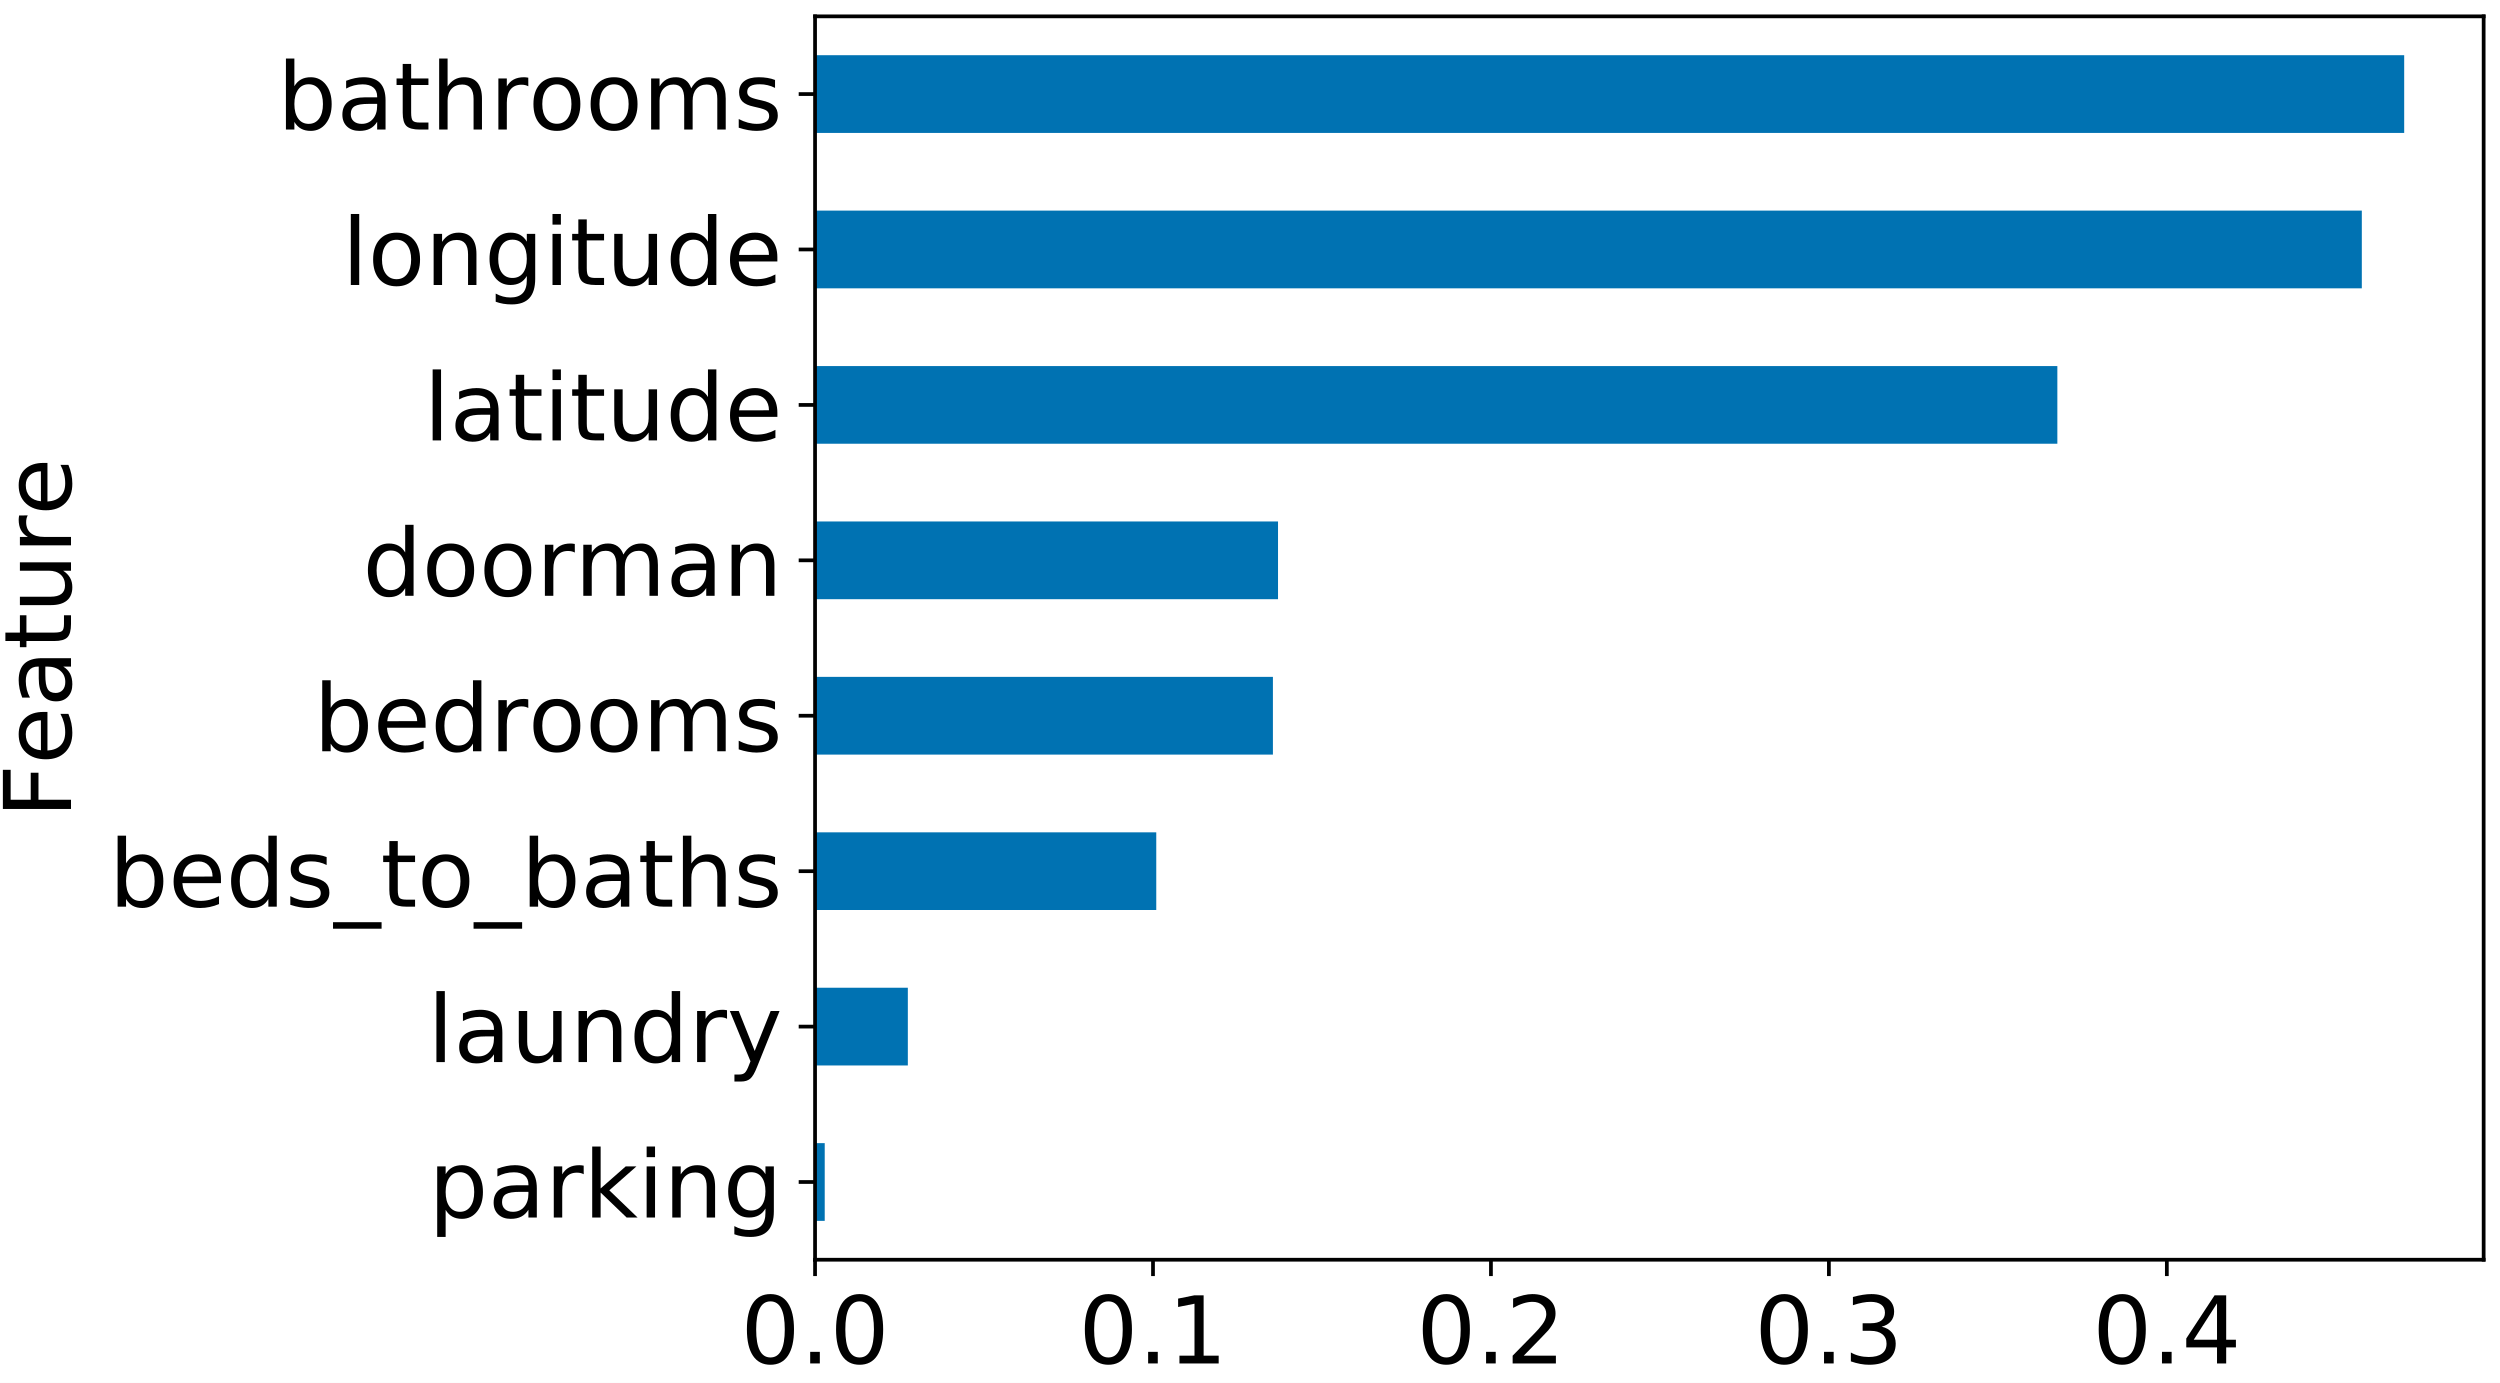
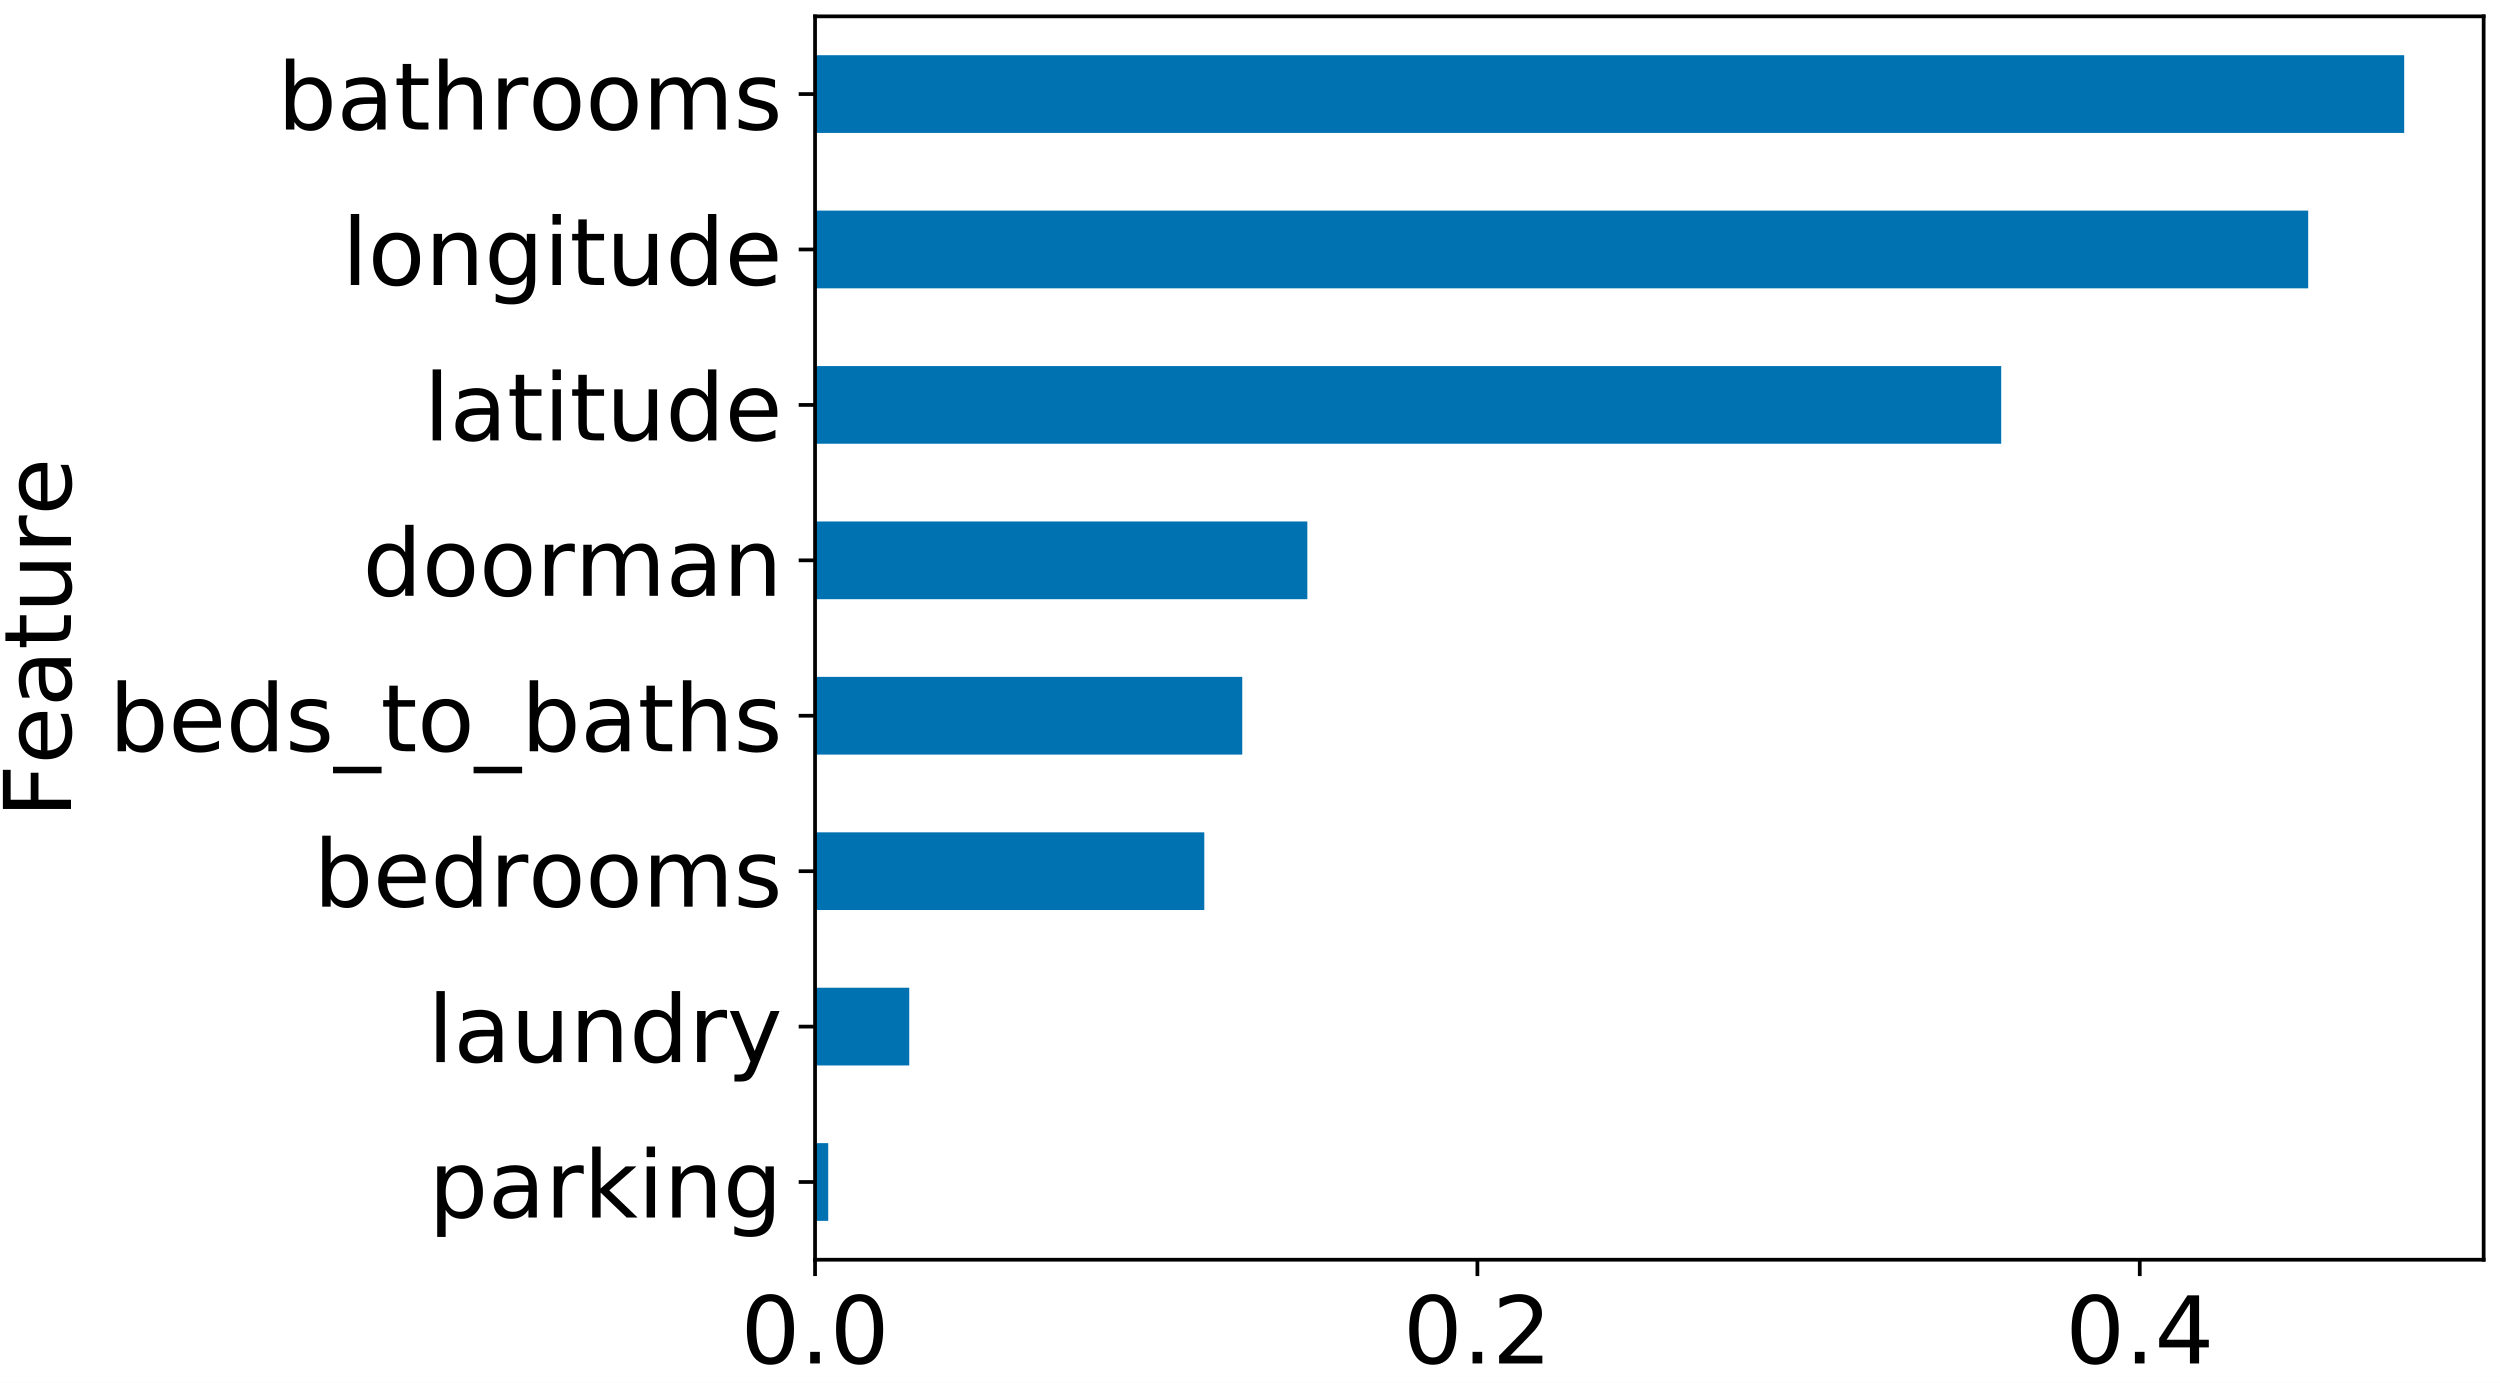
<svg xmlns="http://www.w3.org/2000/svg" xmlns:xlink="http://www.w3.org/1999/xlink" height="295.968pt" version="1.1" viewBox="0 0 535.061 295.968" width="535.061pt">
  <defs>
    <style type="text/css">
*{stroke-linecap:butt;stroke-linejoin:round;}
  </style>
  </defs>
  <g id="figure_1">
    <g id="patch_1">
      <path d="M 0 295.968  L 535.061 295.968  L 535.061 0  L 0 0  z " style="fill:#ffffff;" />
    </g>
    <g id="axes_1">
      <g id="patch_2">
        <path d="M 174.441 269.612  L 531.561 269.612  L 531.561 3.5  L 174.441 3.5  z " style="fill:#ffffff;" />
      </g>
      <g id="patch_3">
-         <path clip-path="url(#pead6712064)" d="M 174.441 261.296  L 176.511 261.296  L 176.511 244.664  L 174.441 244.664  z " style="fill:#0072b2;" />
+         <path clip-path="url(#p7de4d45f29)" d="M 174.441 261.296  L 177.257 261.296  L 177.257 244.664  L 174.441 244.664  z " style="fill:#0072b2;" />
      </g>
      <g id="patch_4">
-         <path clip-path="url(#pead6712064)" d="M 174.441 228.032  L 194.299 228.032  L 194.299 211.4  L 174.441 211.4  z " style="fill:#0072b2;" />
+         <path clip-path="url(#p7de4d45f29)" d="M 174.441 228.032  L 194.599 228.032  L 194.599 211.4  L 174.441 211.4  z " style="fill:#0072b2;" />
      </g>
      <g id="patch_5">
-         <path clip-path="url(#pead6712064)" d="M 174.441 194.768  L 247.468 194.768  L 247.468 178.136  L 174.441 178.136  z " style="fill:#0072b2;" />
+         <path clip-path="url(#p7de4d45f29)" d="M 174.441 194.768  L 257.75 194.768  L 257.75 178.136  L 174.441 178.136  z " style="fill:#0072b2;" />
      </g>
      <g id="patch_6">
-         <path clip-path="url(#pead6712064)" d="M 174.441 161.504  L 272.435 161.504  L 272.435 144.872  L 174.441 144.872  z " style="fill:#0072b2;" />
+         <path clip-path="url(#p7de4d45f29)" d="M 174.441 161.504  L 265.874 161.504  L 265.874 144.872  L 174.441 144.872  z " style="fill:#0072b2;" />
      </g>
      <g id="patch_7">
-         <path clip-path="url(#pead6712064)" d="M 174.441 128.24  L 273.528 128.24  L 273.528 111.608  L 174.441 111.608  z " style="fill:#0072b2;" />
+         <path clip-path="url(#p7de4d45f29)" d="M 174.441 128.24  L 279.802 128.24  L 279.802 111.608  L 174.441 111.608  z " style="fill:#0072b2;" />
      </g>
      <g id="patch_8">
-         <path clip-path="url(#pead6712064)" d="M 174.441 94.976  L 440.323 94.976  L 440.323 78.344  L 174.441 78.344  z " style="fill:#0072b2;" />
+         <path clip-path="url(#p7de4d45f29)" d="M 174.441 94.976  L 428.306 94.976  L 428.306 78.344  L 174.441 78.344  z " style="fill:#0072b2;" />
      </g>
      <g id="patch_9">
-         <path clip-path="url(#pead6712064)" d="M 174.441 61.712  L 505.486 61.712  L 505.486 45.08  L 174.441 45.08  z " style="fill:#0072b2;" />
+         <path clip-path="url(#p7de4d45f29)" d="M 174.441 61.712  L 494.011 61.712  L 494.011 45.08  L 174.441 45.08  z " style="fill:#0072b2;" />
      </g>
      <g id="patch_10">
-         <path clip-path="url(#pead6712064)" d="M 174.441 28.448  L 514.555 28.448  L 514.555 11.816  L 174.441 11.816  z " style="fill:#0072b2;" />
+         <path clip-path="url(#p7de4d45f29)" d="M 174.441 28.448  L 514.555 28.448  L 514.555 11.816  L 174.441 11.816  z " style="fill:#0072b2;" />
      </g>
      <g id="matplotlib.axis_1">
        <g id="xtick_1">
          <g id="line2d_1">
            <defs>
-               <path d="M 0 0  L 0 3.5  " id="me806852216" style="stroke:#000000;stroke-width:0.8;" />
-             </defs>
-             <g>
-               <use style="stroke:#000000;stroke-width:0.8;" x="174.441" xlink:href="#me806852216" y="269.612" />
+               <path d="M 0 0  L 0 3.5  " id="m07ecbcf25f" style="stroke:#000000;stroke-width:0.8;" />
+             </defs>
+             <g>
+               <use style="stroke:#000000;stroke-width:0.8;" x="174.441" xlink:href="#m07ecbcf25f" y="269.612" />
            </g>
          </g>
          <g id="text_1">
            <defs>
              <path d="M 31.781 66.406  Q 24.172 66.406 20.328 58.906  Q 16.5 51.422 16.5 36.375  Q 16.5 21.391 20.328 13.891  Q 24.172 6.391 31.781 6.391  Q 39.453 6.391 43.281 13.891  Q 47.125 21.391 47.125 36.375  Q 47.125 51.422 43.281 58.906  Q 39.453 66.406 31.781 66.406  z M 31.781 74.219  Q 44.047 74.219 50.516 64.516  Q 56.984 54.828 56.984 36.375  Q 56.984 17.969 50.516 8.266  Q 44.047 -1.422 31.781 -1.422  Q 19.531 -1.422 13.062 8.266  Q 6.594 17.969 6.594 36.375  Q 6.594 54.828 13.062 64.516  Q 19.531 74.219 31.781 74.219  z " id="DejaVuSans-30" />
              <path d="M 10.688 12.406  L 21 12.406  L 21 0  L 10.688 0  z " id="DejaVuSans-2e" />
            </defs>
            <g transform="translate(158.5375 291.8089)scale(0.2 -0.2)">
              <use xlink:href="#DejaVuSans-30" />
              <use x="63.623" xlink:href="#DejaVuSans-2e" />
              <use x="95.41" xlink:href="#DejaVuSans-30" />
            </g>
          </g>
        </g>
        <g id="xtick_2">
          <g id="line2d_2">
            <g>
-               <use style="stroke:#000000;stroke-width:0.8;" x="246.77" xlink:href="#me806852216" y="269.612" />
+               <use style="stroke:#000000;stroke-width:0.8;" x="316.2" xlink:href="#m07ecbcf25f" y="269.612" />
            </g>
          </g>
          <g id="text_2">
            <defs>
-               <path d="M 12.406 8.297  L 28.516 8.297  L 28.516 63.922  L 10.984 60.406  L 10.984 69.391  L 28.422 72.906  L 38.281 72.906  L 38.281 8.297  L 54.391 8.297  L 54.391 0  L 12.406 0  z " id="DejaVuSans-31" />
-             </defs>
-             <g transform="translate(230.8666 291.8089)scale(0.2 -0.2)">
-               <use xlink:href="#DejaVuSans-30" />
-               <use x="63.623" xlink:href="#DejaVuSans-2e" />
-               <use x="95.41" xlink:href="#DejaVuSans-31" />
-             </g>
-           </g>
-         </g>
-         <g id="xtick_3">
-           <g id="line2d_3">
-             <g>
-               <use style="stroke:#000000;stroke-width:0.8;" x="319.099" xlink:href="#me806852216" y="269.612" />
-             </g>
-           </g>
-           <g id="text_3">
-             <defs>
              <path d="M 19.188 8.297  L 53.609 8.297  L 53.609 0  L 7.328 0  L 7.328 8.297  Q 12.938 14.109 22.625 23.891  Q 32.328 33.688 34.812 36.531  Q 39.547 41.844 41.422 45.531  Q 43.312 49.219 43.312 52.781  Q 43.312 58.594 39.234 62.25  Q 35.156 65.922 28.609 65.922  Q 23.969 65.922 18.812 64.312  Q 13.672 62.703 7.812 59.422  L 7.812 69.391  Q 13.766 71.781 18.938 73  Q 24.125 74.219 28.422 74.219  Q 39.75 74.219 46.484 68.547  Q 53.219 62.891 53.219 53.422  Q 53.219 48.922 51.531 44.891  Q 49.859 40.875 45.406 35.406  Q 44.188 33.984 37.641 27.219  Q 31.109 20.453 19.188 8.297  z " id="DejaVuSans-32" />
            </defs>
-             <g transform="translate(303.1956 291.8089)scale(0.2 -0.2)">
+             <g transform="translate(300.2972 291.8089)scale(0.2 -0.2)">
              <use xlink:href="#DejaVuSans-30" />
              <use x="63.623" xlink:href="#DejaVuSans-2e" />
              <use x="95.41" xlink:href="#DejaVuSans-32" />
            </g>
          </g>
        </g>
-         <g id="xtick_4">
-           <g id="line2d_4">
-             <g>
-               <use style="stroke:#000000;stroke-width:0.8;" x="391.428" xlink:href="#me806852216" y="269.612" />
-             </g>
-           </g>
-           <g id="text_4">
-             <defs>
-               <path d="M 40.578 39.312  Q 47.656 37.797 51.625 33  Q 55.609 28.219 55.609 21.188  Q 55.609 10.406 48.188 4.484  Q 40.766 -1.422 27.094 -1.422  Q 22.516 -1.422 17.656 -0.516  Q 12.797 0.391 7.625 2.203  L 7.625 11.719  Q 11.719 9.328 16.594 8.109  Q 21.484 6.891 26.812 6.891  Q 36.078 6.891 40.938 10.547  Q 45.797 14.203 45.797 21.188  Q 45.797 27.641 41.281 31.266  Q 36.766 34.906 28.719 34.906  L 20.219 34.906  L 20.219 43.016  L 29.109 43.016  Q 36.375 43.016 40.234 45.922  Q 44.094 48.828 44.094 54.297  Q 44.094 59.906 40.109 62.906  Q 36.141 65.922 28.719 65.922  Q 24.656 65.922 20.016 65.031  Q 15.375 64.156 9.812 62.312  L 9.812 71.094  Q 15.438 72.656 20.344 73.438  Q 25.25 74.219 29.594 74.219  Q 40.828 74.219 47.359 69.109  Q 53.906 64.016 53.906 55.328  Q 53.906 49.266 50.438 45.094  Q 46.969 40.922 40.578 39.312  z " id="DejaVuSans-33" />
-             </defs>
-             <g transform="translate(375.5247 291.8089)scale(0.2 -0.2)">
-               <use xlink:href="#DejaVuSans-30" />
-               <use x="63.623" xlink:href="#DejaVuSans-2e" />
-               <use x="95.41" xlink:href="#DejaVuSans-33" />
-             </g>
-           </g>
-         </g>
-         <g id="xtick_5">
-           <g id="line2d_5">
-             <g>
-               <use style="stroke:#000000;stroke-width:0.8;" x="463.757" xlink:href="#me806852216" y="269.612" />
-             </g>
-           </g>
-           <g id="text_5">
+         <g id="xtick_3">
+           <g id="line2d_3">
+             <g>
+               <use style="stroke:#000000;stroke-width:0.8;" x="457.96" xlink:href="#m07ecbcf25f" y="269.612" />
+             </g>
+           </g>
+           <g id="text_3">
            <defs>
              <path d="M 37.797 64.312  L 12.891 25.391  L 37.797 25.391  z M 35.203 72.906  L 47.609 72.906  L 47.609 25.391  L 58.016 25.391  L 58.016 17.188  L 47.609 17.188  L 47.609 0  L 37.797 0  L 37.797 17.188  L 4.891 17.188  L 4.891 26.703  z " id="DejaVuSans-34" />
            </defs>
-             <g transform="translate(447.8537 291.8089)scale(0.2 -0.2)">
+             <g transform="translate(442.0569 291.8089)scale(0.2 -0.2)">
              <use xlink:href="#DejaVuSans-30" />
              <use x="63.623" xlink:href="#DejaVuSans-2e" />
              <use x="95.41" xlink:href="#DejaVuSans-34" />
            </g>
          </g>
        </g>
      </g>
      <g id="matplotlib.axis_2">
        <g id="ytick_1">
-           <g id="line2d_6">
-             <defs>
-               <path d="M 0 0  L -3.5 0  " id="mc569faf763" style="stroke:#000000;stroke-width:0.8;" />
-             </defs>
-             <g>
-               <use style="stroke:#000000;stroke-width:0.8;" x="174.441" xlink:href="#mc569faf763" y="252.98" />
-             </g>
-           </g>
-           <g id="text_6">
+           <g id="line2d_4">
+             <defs>
+               <path d="M 0 0  L -3.5 0  " id="m04e98276e5" style="stroke:#000000;stroke-width:0.8;" />
+             </defs>
+             <g>
+               <use style="stroke:#000000;stroke-width:0.8;" x="174.441" xlink:href="#m04e98276e5" y="252.98" />
+             </g>
+           </g>
+           <g id="text_4">
            <defs>
              <path d="M 18.109 8.203  L 18.109 -20.797  L 9.078 -20.797  L 9.078 54.688  L 18.109 54.688  L 18.109 46.391  Q 20.953 51.266 25.266 53.625  Q 29.594 56 35.594 56  Q 45.562 56 51.781 48.094  Q 58.016 40.188 58.016 27.297  Q 58.016 14.406 51.781 6.484  Q 45.562 -1.422 35.594 -1.422  Q 29.594 -1.422 25.266 0.953  Q 20.953 3.328 18.109 8.203  z M 48.688 27.297  Q 48.688 37.203 44.609 42.844  Q 40.531 48.484 33.406 48.484  Q 26.266 48.484 22.188 42.844  Q 18.109 37.203 18.109 27.297  Q 18.109 17.391 22.188 11.75  Q 26.266 6.109 33.406 6.109  Q 40.531 6.109 44.609 11.75  Q 48.688 17.391 48.688 27.297  z " id="DejaVuSans-70" />
              <path d="M 34.281 27.484  Q 23.391 27.484 19.188 25  Q 14.984 22.516 14.984 16.5  Q 14.984 11.719 18.141 8.906  Q 21.297 6.109 26.703 6.109  Q 34.188 6.109 38.703 11.406  Q 43.219 16.703 43.219 25.484  L 43.219 27.484  z M 52.203 31.203  L 52.203 0  L 43.219 0  L 43.219 8.297  Q 40.141 3.328 35.547 0.953  Q 30.953 -1.422 24.312 -1.422  Q 15.922 -1.422 10.953 3.297  Q 6 8.016 6 15.922  Q 6 25.141 12.172 29.828  Q 18.359 34.516 30.609 34.516  L 43.219 34.516  L 43.219 35.406  Q 43.219 41.609 39.141 45  Q 35.062 48.391 27.688 48.391  Q 23 48.391 18.547 47.266  Q 14.109 46.141 10.016 43.891  L 10.016 52.203  Q 14.938 54.109 19.578 55.047  Q 24.219 56 28.609 56  Q 40.484 56 46.344 49.844  Q 52.203 43.703 52.203 31.203  z " id="DejaVuSans-61" />
              <path d="M 41.109 46.297  Q 39.594 47.172 37.812 47.578  Q 36.031 48 33.891 48  Q 26.266 48 22.188 43.047  Q 18.109 38.094 18.109 28.812  L 18.109 0  L 9.078 0  L 9.078 54.688  L 18.109 54.688  L 18.109 46.188  Q 20.953 51.172 25.484 53.578  Q 30.031 56 36.531 56  Q 37.453 56 38.578 55.875  Q 39.703 55.766 41.062 55.516  z " id="DejaVuSans-72" />
              <path d="M 9.078 75.984  L 18.109 75.984  L 18.109 31.109  L 44.922 54.688  L 56.391 54.688  L 27.391 29.109  L 57.625 0  L 45.906 0  L 18.109 26.703  L 18.109 0  L 9.078 0  z " id="DejaVuSans-6b" />
              <path d="M 9.422 54.688  L 18.406 54.688  L 18.406 0  L 9.422 0  z M 9.422 75.984  L 18.406 75.984  L 18.406 64.594  L 9.422 64.594  z " id="DejaVuSans-69" />
              <path d="M 54.891 33.016  L 54.891 0  L 45.906 0  L 45.906 32.719  Q 45.906 40.484 42.875 44.328  Q 39.844 48.188 33.797 48.188  Q 26.516 48.188 22.312 43.547  Q 18.109 38.922 18.109 30.906  L 18.109 0  L 9.078 0  L 9.078 54.688  L 18.109 54.688  L 18.109 46.188  Q 21.344 51.125 25.703 53.562  Q 30.078 56 35.797 56  Q 45.219 56 50.047 50.172  Q 54.891 44.344 54.891 33.016  z " id="DejaVuSans-6e" />
              <path d="M 45.406 27.984  Q 45.406 37.75 41.375 43.109  Q 37.359 48.484 30.078 48.484  Q 22.859 48.484 18.828 43.109  Q 14.797 37.75 14.797 27.984  Q 14.797 18.266 18.828 12.891  Q 22.859 7.516 30.078 7.516  Q 37.359 7.516 41.375 12.891  Q 45.406 18.266 45.406 27.984  z M 54.391 6.781  Q 54.391 -7.172 48.188 -13.984  Q 42 -20.797 29.203 -20.797  Q 24.469 -20.797 20.266 -20.094  Q 16.062 -19.391 12.109 -17.922  L 12.109 -9.188  Q 16.062 -11.328 19.922 -12.344  Q 23.781 -13.375 27.781 -13.375  Q 36.625 -13.375 41.016 -8.766  Q 45.406 -4.156 45.406 5.172  L 45.406 9.625  Q 42.625 4.781 38.281 2.391  Q 33.938 0 27.875 0  Q 17.828 0 11.672 7.656  Q 5.516 15.328 5.516 27.984  Q 5.516 40.672 11.672 48.328  Q 17.828 56 27.875 56  Q 33.938 56 38.281 53.609  Q 42.625 51.219 45.406 46.391  L 45.406 54.688  L 54.391 54.688  z " id="DejaVuSans-67" />
            </defs>
            <g transform="translate(91.75625 260.5784)scale(0.2 -0.2)">
              <use xlink:href="#DejaVuSans-70" />
              <use x="63.477" xlink:href="#DejaVuSans-61" />
              <use x="124.756" xlink:href="#DejaVuSans-72" />
              <use x="165.869" xlink:href="#DejaVuSans-6b" />
              <use x="223.779" xlink:href="#DejaVuSans-69" />
              <use x="251.562" xlink:href="#DejaVuSans-6e" />
              <use x="314.941" xlink:href="#DejaVuSans-67" />
            </g>
          </g>
        </g>
        <g id="ytick_2">
-           <g id="line2d_7">
-             <g>
-               <use style="stroke:#000000;stroke-width:0.8;" x="174.441" xlink:href="#mc569faf763" y="219.716" />
-             </g>
-           </g>
-           <g id="text_7">
+           <g id="line2d_5">
+             <g>
+               <use style="stroke:#000000;stroke-width:0.8;" x="174.441" xlink:href="#m04e98276e5" y="219.716" />
+             </g>
+           </g>
+           <g id="text_5">
            <defs>
              <path d="M 9.422 75.984  L 18.406 75.984  L 18.406 0  L 9.422 0  z " id="DejaVuSans-6c" />
              <path d="M 8.5 21.578  L 8.5 54.688  L 17.484 54.688  L 17.484 21.922  Q 17.484 14.156 20.5 10.266  Q 23.531 6.391 29.594 6.391  Q 36.859 6.391 41.078 11.031  Q 45.312 15.672 45.312 23.688  L 45.312 54.688  L 54.297 54.688  L 54.297 0  L 45.312 0  L 45.312 8.406  Q 42.047 3.422 37.719 1  Q 33.406 -1.422 27.688 -1.422  Q 18.266 -1.422 13.375 4.438  Q 8.5 10.297 8.5 21.578  z M 31.109 56  z " id="DejaVuSans-75" />
              <path d="M 45.406 46.391  L 45.406 75.984  L 54.391 75.984  L 54.391 0  L 45.406 0  L 45.406 8.203  Q 42.578 3.328 38.25 0.953  Q 33.938 -1.422 27.875 -1.422  Q 17.969 -1.422 11.734 6.484  Q 5.516 14.406 5.516 27.297  Q 5.516 40.188 11.734 48.094  Q 17.969 56 27.875 56  Q 33.938 56 38.25 53.625  Q 42.578 51.266 45.406 46.391  z M 14.797 27.297  Q 14.797 17.391 18.875 11.75  Q 22.953 6.109 30.078 6.109  Q 37.203 6.109 41.297 11.75  Q 45.406 17.391 45.406 27.297  Q 45.406 37.203 41.297 42.844  Q 37.203 48.484 30.078 48.484  Q 22.953 48.484 18.875 42.844  Q 14.797 37.203 14.797 27.297  z " id="DejaVuSans-64" />
              <path d="M 32.172 -5.078  Q 28.375 -14.844 24.75 -17.812  Q 21.141 -20.797 15.094 -20.797  L 7.906 -20.797  L 7.906 -13.281  L 13.188 -13.281  Q 16.891 -13.281 18.938 -11.516  Q 21 -9.766 23.484 -3.219  L 25.094 0.875  L 2.984 54.688  L 12.5 54.688  L 29.594 11.922  L 46.688 54.688  L 56.203 54.688  z " id="DejaVuSans-79" />
            </defs>
            <g transform="translate(91.52187 227.3144)scale(0.2 -0.2)">
              <use xlink:href="#DejaVuSans-6c" />
              <use x="27.783" xlink:href="#DejaVuSans-61" />
              <use x="89.062" xlink:href="#DejaVuSans-75" />
              <use x="152.441" xlink:href="#DejaVuSans-6e" />
              <use x="215.82" xlink:href="#DejaVuSans-64" />
              <use x="279.297" xlink:href="#DejaVuSans-72" />
              <use x="320.41" xlink:href="#DejaVuSans-79" />
            </g>
          </g>
        </g>
        <g id="ytick_3">
-           <g id="line2d_8">
-             <g>
-               <use style="stroke:#000000;stroke-width:0.8;" x="174.441" xlink:href="#mc569faf763" y="186.452" />
-             </g>
-           </g>
-           <g id="text_8">
+           <g id="line2d_6">
+             <g>
+               <use style="stroke:#000000;stroke-width:0.8;" x="174.441" xlink:href="#m04e98276e5" y="186.452" />
+             </g>
+           </g>
+           <g id="text_6">
            <defs>
              <path d="M 48.688 27.297  Q 48.688 37.203 44.609 42.844  Q 40.531 48.484 33.406 48.484  Q 26.266 48.484 22.188 42.844  Q 18.109 37.203 18.109 27.297  Q 18.109 17.391 22.188 11.75  Q 26.266 6.109 33.406 6.109  Q 40.531 6.109 44.609 11.75  Q 48.688 17.391 48.688 27.297  z M 18.109 46.391  Q 20.953 51.266 25.266 53.625  Q 29.594 56 35.594 56  Q 45.562 56 51.781 48.094  Q 58.016 40.188 58.016 27.297  Q 58.016 14.406 51.781 6.484  Q 45.562 -1.422 35.594 -1.422  Q 29.594 -1.422 25.266 0.953  Q 20.953 3.328 18.109 8.203  L 18.109 0  L 9.078 0  L 9.078 75.984  L 18.109 75.984  z " id="DejaVuSans-62" />
              <path d="M 56.203 29.594  L 56.203 25.203  L 14.891 25.203  Q 15.484 15.922 20.484 11.062  Q 25.484 6.203 34.422 6.203  Q 39.594 6.203 44.453 7.469  Q 49.312 8.734 54.109 11.281  L 54.109 2.781  Q 49.266 0.734 44.188 -0.344  Q 39.109 -1.422 33.891 -1.422  Q 20.797 -1.422 13.156 6.188  Q 5.516 13.812 5.516 26.812  Q 5.516 40.234 12.766 48.109  Q 20.016 56 32.328 56  Q 43.359 56 49.781 48.891  Q 56.203 41.797 56.203 29.594  z M 47.219 32.234  Q 47.125 39.594 43.094 43.984  Q 39.062 48.391 32.422 48.391  Q 24.906 48.391 20.391 44.141  Q 15.875 39.891 15.188 32.172  z " id="DejaVuSans-65" />
+               <path d="M 30.609 48.391  Q 23.391 48.391 19.188 42.75  Q 14.984 37.109 14.984 27.297  Q 14.984 17.484 19.156 11.844  Q 23.344 6.203 30.609 6.203  Q 37.797 6.203 41.984 11.859  Q 46.188 17.531 46.188 27.297  Q 46.188 37.016 41.984 42.703  Q 37.797 48.391 30.609 48.391  z M 30.609 56  Q 42.328 56 49.016 48.375  Q 55.719 40.766 55.719 27.297  Q 55.719 13.875 49.016 6.219  Q 42.328 -1.422 30.609 -1.422  Q 18.844 -1.422 12.172 6.219  Q 5.516 13.875 5.516 27.297  Q 5.516 40.766 12.172 48.375  Q 18.844 56 30.609 56  z " id="DejaVuSans-6f" />
+               <path d="M 52 44.188  Q 55.375 50.25 60.062 53.125  Q 64.75 56 71.094 56  Q 79.641 56 84.281 50.016  Q 88.922 44.047 88.922 33.016  L 88.922 0  L 79.891 0  L 79.891 32.719  Q 79.891 40.578 77.094 44.375  Q 74.312 48.188 68.609 48.188  Q 61.625 48.188 57.562 43.547  Q 53.516 38.922 53.516 30.906  L 53.516 0  L 44.484 0  L 44.484 32.719  Q 44.484 40.625 41.703 44.406  Q 38.922 48.188 33.109 48.188  Q 26.219 48.188 22.156 43.531  Q 18.109 38.875 18.109 30.906  L 18.109 0  L 9.078 0  L 9.078 54.688  L 18.109 54.688  L 18.109 46.188  Q 21.188 51.219 25.484 53.609  Q 29.781 56 35.688 56  Q 41.656 56 45.828 52.969  Q 50 49.953 52 44.188  z " id="DejaVuSans-6d" />
              <path d="M 44.281 53.078  L 44.281 44.578  Q 40.484 46.531 36.375 47.5  Q 32.281 48.484 27.875 48.484  Q 21.188 48.484 17.844 46.438  Q 14.5 44.391 14.5 40.281  Q 14.5 37.156 16.891 35.375  Q 19.281 33.594 26.516 31.984  L 29.594 31.297  Q 39.156 29.25 43.188 25.516  Q 47.219 21.781 47.219 15.094  Q 47.219 7.469 41.188 3.016  Q 35.156 -1.422 24.609 -1.422  Q 20.219 -1.422 15.453 -0.562  Q 10.688 0.297 5.422 2  L 5.422 11.281  Q 10.406 8.688 15.234 7.391  Q 20.062 6.109 24.812 6.109  Q 31.156 6.109 34.562 8.281  Q 37.984 10.453 37.984 14.406  Q 37.984 18.062 35.516 20.016  Q 33.062 21.969 24.703 23.781  L 21.578 24.516  Q 13.234 26.266 9.516 29.906  Q 5.812 33.547 5.812 39.891  Q 5.812 47.609 11.281 51.797  Q 16.75 56 26.812 56  Q 31.781 56 36.172 55.266  Q 40.578 54.547 44.281 53.078  z " id="DejaVuSans-73" />
+             </defs>
+             <g transform="translate(67.15 194.0504)scale(0.2 -0.2)">
+               <use xlink:href="#DejaVuSans-62" />
+               <use x="63.477" xlink:href="#DejaVuSans-65" />
+               <use x="125" xlink:href="#DejaVuSans-64" />
+               <use x="188.477" xlink:href="#DejaVuSans-72" />
+               <use x="229.559" xlink:href="#DejaVuSans-6f" />
+               <use x="290.74" xlink:href="#DejaVuSans-6f" />
+               <use x="351.922" xlink:href="#DejaVuSans-6d" />
+               <use x="449.334" xlink:href="#DejaVuSans-73" />
+             </g>
+           </g>
+         </g>
+         <g id="ytick_4">
+           <g id="line2d_7">
+             <g>
+               <use style="stroke:#000000;stroke-width:0.8;" x="174.441" xlink:href="#m04e98276e5" y="153.188" />
+             </g>
+           </g>
+           <g id="text_7">
+             <defs>
              <path d="M 50.984 -16.609  L 50.984 -23.578  L -0.984 -23.578  L -0.984 -16.609  z " id="DejaVuSans-5f" />
              <path d="M 18.312 70.219  L 18.312 54.688  L 36.812 54.688  L 36.812 47.703  L 18.312 47.703  L 18.312 18.016  Q 18.312 11.328 20.141 9.422  Q 21.969 7.516 27.594 7.516  L 36.812 7.516  L 36.812 0  L 27.594 0  Q 17.188 0 13.234 3.875  Q 9.281 7.766 9.281 18.016  L 9.281 47.703  L 2.688 47.703  L 2.688 54.688  L 9.281 54.688  L 9.281 70.219  z " id="DejaVuSans-74" />
-               <path d="M 30.609 48.391  Q 23.391 48.391 19.188 42.75  Q 14.984 37.109 14.984 27.297  Q 14.984 17.484 19.156 11.844  Q 23.344 6.203 30.609 6.203  Q 37.797 6.203 41.984 11.859  Q 46.188 17.531 46.188 27.297  Q 46.188 37.016 41.984 42.703  Q 37.797 48.391 30.609 48.391  z M 30.609 56  Q 42.328 56 49.016 48.375  Q 55.719 40.766 55.719 27.297  Q 55.719 13.875 49.016 6.219  Q 42.328 -1.422 30.609 -1.422  Q 18.844 -1.422 12.172 6.219  Q 5.516 13.875 5.516 27.297  Q 5.516 40.766 12.172 48.375  Q 18.844 56 30.609 56  z " id="DejaVuSans-6f" />
              <path d="M 54.891 33.016  L 54.891 0  L 45.906 0  L 45.906 32.719  Q 45.906 40.484 42.875 44.328  Q 39.844 48.188 33.797 48.188  Q 26.516 48.188 22.312 43.547  Q 18.109 38.922 18.109 30.906  L 18.109 0  L 9.078 0  L 9.078 75.984  L 18.109 75.984  L 18.109 46.188  Q 21.344 51.125 25.703 53.562  Q 30.078 56 35.797 56  Q 45.219 56 50.047 50.172  Q 54.891 44.344 54.891 33.016  z " id="DejaVuSans-68" />
            </defs>
-             <g transform="translate(23.35625 194.0504)scale(0.2 -0.2)">
+             <g transform="translate(23.35625 160.7864)scale(0.2 -0.2)">
              <use xlink:href="#DejaVuSans-62" />
              <use x="63.477" xlink:href="#DejaVuSans-65" />
              <use x="125" xlink:href="#DejaVuSans-64" />
              <use x="188.477" xlink:href="#DejaVuSans-73" />
              <use x="240.576" xlink:href="#DejaVuSans-5f" />
              <use x="290.576" xlink:href="#DejaVuSans-74" />
              <use x="329.785" xlink:href="#DejaVuSans-6f" />
              <use x="390.967" xlink:href="#DejaVuSans-5f" />
              <use x="440.967" xlink:href="#DejaVuSans-62" />
              <use x="504.443" xlink:href="#DejaVuSans-61" />
              <use x="565.723" xlink:href="#DejaVuSans-74" />
              <use x="604.932" xlink:href="#DejaVuSans-68" />
              <use x="668.311" xlink:href="#DejaVuSans-73" />
            </g>
          </g>
        </g>
-         <g id="ytick_4">
-           <g id="line2d_9">
-             <g>
-               <use style="stroke:#000000;stroke-width:0.8;" x="174.441" xlink:href="#mc569faf763" y="153.188" />
-             </g>
-           </g>
-           <g id="text_9">
-             <defs>
-               <path d="M 52 44.188  Q 55.375 50.25 60.062 53.125  Q 64.75 56 71.094 56  Q 79.641 56 84.281 50.016  Q 88.922 44.047 88.922 33.016  L 88.922 0  L 79.891 0  L 79.891 32.719  Q 79.891 40.578 77.094 44.375  Q 74.312 48.188 68.609 48.188  Q 61.625 48.188 57.562 43.547  Q 53.516 38.922 53.516 30.906  L 53.516 0  L 44.484 0  L 44.484 32.719  Q 44.484 40.625 41.703 44.406  Q 38.922 48.188 33.109 48.188  Q 26.219 48.188 22.156 43.531  Q 18.109 38.875 18.109 30.906  L 18.109 0  L 9.078 0  L 9.078 54.688  L 18.109 54.688  L 18.109 46.188  Q 21.188 51.219 25.484 53.609  Q 29.781 56 35.688 56  Q 41.656 56 45.828 52.969  Q 50 49.953 52 44.188  z " id="DejaVuSans-6d" />
-             </defs>
-             <g transform="translate(67.15 160.7864)scale(0.2 -0.2)">
-               <use xlink:href="#DejaVuSans-62" />
-               <use x="63.477" xlink:href="#DejaVuSans-65" />
-               <use x="125" xlink:href="#DejaVuSans-64" />
-               <use x="188.477" xlink:href="#DejaVuSans-72" />
-               <use x="229.559" xlink:href="#DejaVuSans-6f" />
-               <use x="290.74" xlink:href="#DejaVuSans-6f" />
-               <use x="351.922" xlink:href="#DejaVuSans-6d" />
-               <use x="449.334" xlink:href="#DejaVuSans-73" />
-             </g>
-           </g>
-         </g>
        <g id="ytick_5">
-           <g id="line2d_10">
-             <g>
-               <use style="stroke:#000000;stroke-width:0.8;" x="174.441" xlink:href="#mc569faf763" y="119.924" />
-             </g>
-           </g>
-           <g id="text_10">
+           <g id="line2d_8">
+             <g>
+               <use style="stroke:#000000;stroke-width:0.8;" x="174.441" xlink:href="#m04e98276e5" y="119.924" />
+             </g>
+           </g>
+           <g id="text_8">
            <g transform="translate(77.6375 127.5224)scale(0.2 -0.2)">
              <use xlink:href="#DejaVuSans-64" />
              <use x="63.477" xlink:href="#DejaVuSans-6f" />
              <use x="124.658" xlink:href="#DejaVuSans-6f" />
              <use x="185.84" xlink:href="#DejaVuSans-72" />
              <use x="226.938" xlink:href="#DejaVuSans-6d" />
              <use x="324.35" xlink:href="#DejaVuSans-61" />
              <use x="385.629" xlink:href="#DejaVuSans-6e" />
            </g>
          </g>
        </g>
        <g id="ytick_6">
-           <g id="line2d_11">
-             <g>
-               <use style="stroke:#000000;stroke-width:0.8;" x="174.441" xlink:href="#mc569faf763" y="86.66" />
-             </g>
-           </g>
-           <g id="text_11">
+           <g id="line2d_9">
+             <g>
+               <use style="stroke:#000000;stroke-width:0.8;" x="174.441" xlink:href="#m04e98276e5" y="86.66" />
+             </g>
+           </g>
+           <g id="text_9">
            <g transform="translate(90.7125 94.25844)scale(0.2 -0.2)">
              <use xlink:href="#DejaVuSans-6c" />
              <use x="27.783" xlink:href="#DejaVuSans-61" />
              <use x="89.062" xlink:href="#DejaVuSans-74" />
              <use x="128.271" xlink:href="#DejaVuSans-69" />
              <use x="156.055" xlink:href="#DejaVuSans-74" />
              <use x="195.264" xlink:href="#DejaVuSans-75" />
              <use x="258.643" xlink:href="#DejaVuSans-64" />
              <use x="322.119" xlink:href="#DejaVuSans-65" />
            </g>
          </g>
        </g>
        <g id="ytick_7">
-           <g id="line2d_12">
-             <g>
-               <use style="stroke:#000000;stroke-width:0.8;" x="174.441" xlink:href="#mc569faf763" y="53.396" />
-             </g>
-           </g>
-           <g id="text_12">
+           <g id="line2d_10">
+             <g>
+               <use style="stroke:#000000;stroke-width:0.8;" x="174.441" xlink:href="#m04e98276e5" y="53.396" />
+             </g>
+           </g>
+           <g id="text_10">
            <g transform="translate(73.2 60.99444)scale(0.2 -0.2)">
              <use xlink:href="#DejaVuSans-6c" />
              <use x="27.783" xlink:href="#DejaVuSans-6f" />
              <use x="88.965" xlink:href="#DejaVuSans-6e" />
              <use x="152.344" xlink:href="#DejaVuSans-67" />
              <use x="215.82" xlink:href="#DejaVuSans-69" />
              <use x="243.604" xlink:href="#DejaVuSans-74" />
              <use x="282.812" xlink:href="#DejaVuSans-75" />
              <use x="346.191" xlink:href="#DejaVuSans-64" />
              <use x="409.668" xlink:href="#DejaVuSans-65" />
            </g>
          </g>
        </g>
        <g id="ytick_8">
-           <g id="line2d_13">
-             <g>
-               <use style="stroke:#000000;stroke-width:0.8;" x="174.441" xlink:href="#mc569faf763" y="20.132" />
-             </g>
-           </g>
-           <g id="text_13">
+           <g id="line2d_11">
+             <g>
+               <use style="stroke:#000000;stroke-width:0.8;" x="174.441" xlink:href="#m04e98276e5" y="20.132" />
+             </g>
+           </g>
+           <g id="text_11">
            <g transform="translate(59.38125 27.73044)scale(0.2 -0.2)">
              <use xlink:href="#DejaVuSans-62" />
              <use x="63.477" xlink:href="#DejaVuSans-61" />
              <use x="124.756" xlink:href="#DejaVuSans-74" />
              <use x="163.965" xlink:href="#DejaVuSans-68" />
              <use x="227.344" xlink:href="#DejaVuSans-72" />
              <use x="268.426" xlink:href="#DejaVuSans-6f" />
              <use x="329.607" xlink:href="#DejaVuSans-6f" />
              <use x="390.789" xlink:href="#DejaVuSans-6d" />
              <use x="488.201" xlink:href="#DejaVuSans-73" />
            </g>
          </g>
        </g>
-         <g id="text_14">
+         <g id="text_12">
          <defs>
            <path d="M 9.812 72.906  L 51.703 72.906  L 51.703 64.594  L 19.672 64.594  L 19.672 43.109  L 48.578 43.109  L 48.578 34.812  L 19.672 34.812  L 19.672 0  L 9.812 0  z " id="DejaVuSans-46" />
          </defs>
          <g transform="translate(15.19688 175.0998)rotate(-90)scale(0.2 -0.2)">
            <use xlink:href="#DejaVuSans-46" />
            <use x="57.441" xlink:href="#DejaVuSans-65" />
            <use x="118.965" xlink:href="#DejaVuSans-61" />
            <use x="180.244" xlink:href="#DejaVuSans-74" />
            <use x="219.453" xlink:href="#DejaVuSans-75" />
            <use x="282.832" xlink:href="#DejaVuSans-72" />
            <use x="323.914" xlink:href="#DejaVuSans-65" />
          </g>
        </g>
      </g>
      <g id="patch_11">
        <path d="M 174.441 269.612  L 174.441 3.5  " style="fill:none;stroke:#000000;stroke-linecap:square;stroke-linejoin:miter;stroke-width:0.8;" />
      </g>
      <g id="patch_12">
        <path d="M 531.561 269.612  L 531.561 3.5  " style="fill:none;stroke:#000000;stroke-linecap:square;stroke-linejoin:miter;stroke-width:0.8;" />
      </g>
      <g id="patch_13">
        <path d="M 174.441 269.612  L 531.561 269.612  " style="fill:none;stroke:#000000;stroke-linecap:square;stroke-linejoin:miter;stroke-width:0.8;" />
      </g>
      <g id="patch_14">
        <path d="M 174.441 3.5  L 531.561 3.5  " style="fill:none;stroke:#000000;stroke-linecap:square;stroke-linejoin:miter;stroke-width:0.8;" />
      </g>
    </g>
  </g>
  <defs>
-     <clipPath id="pead6712064">
+     <clipPath id="p7de4d45f29">
      <rect height="266.112" width="357.12" x="174.441" y="3.5" />
    </clipPath>
  </defs>
</svg>
